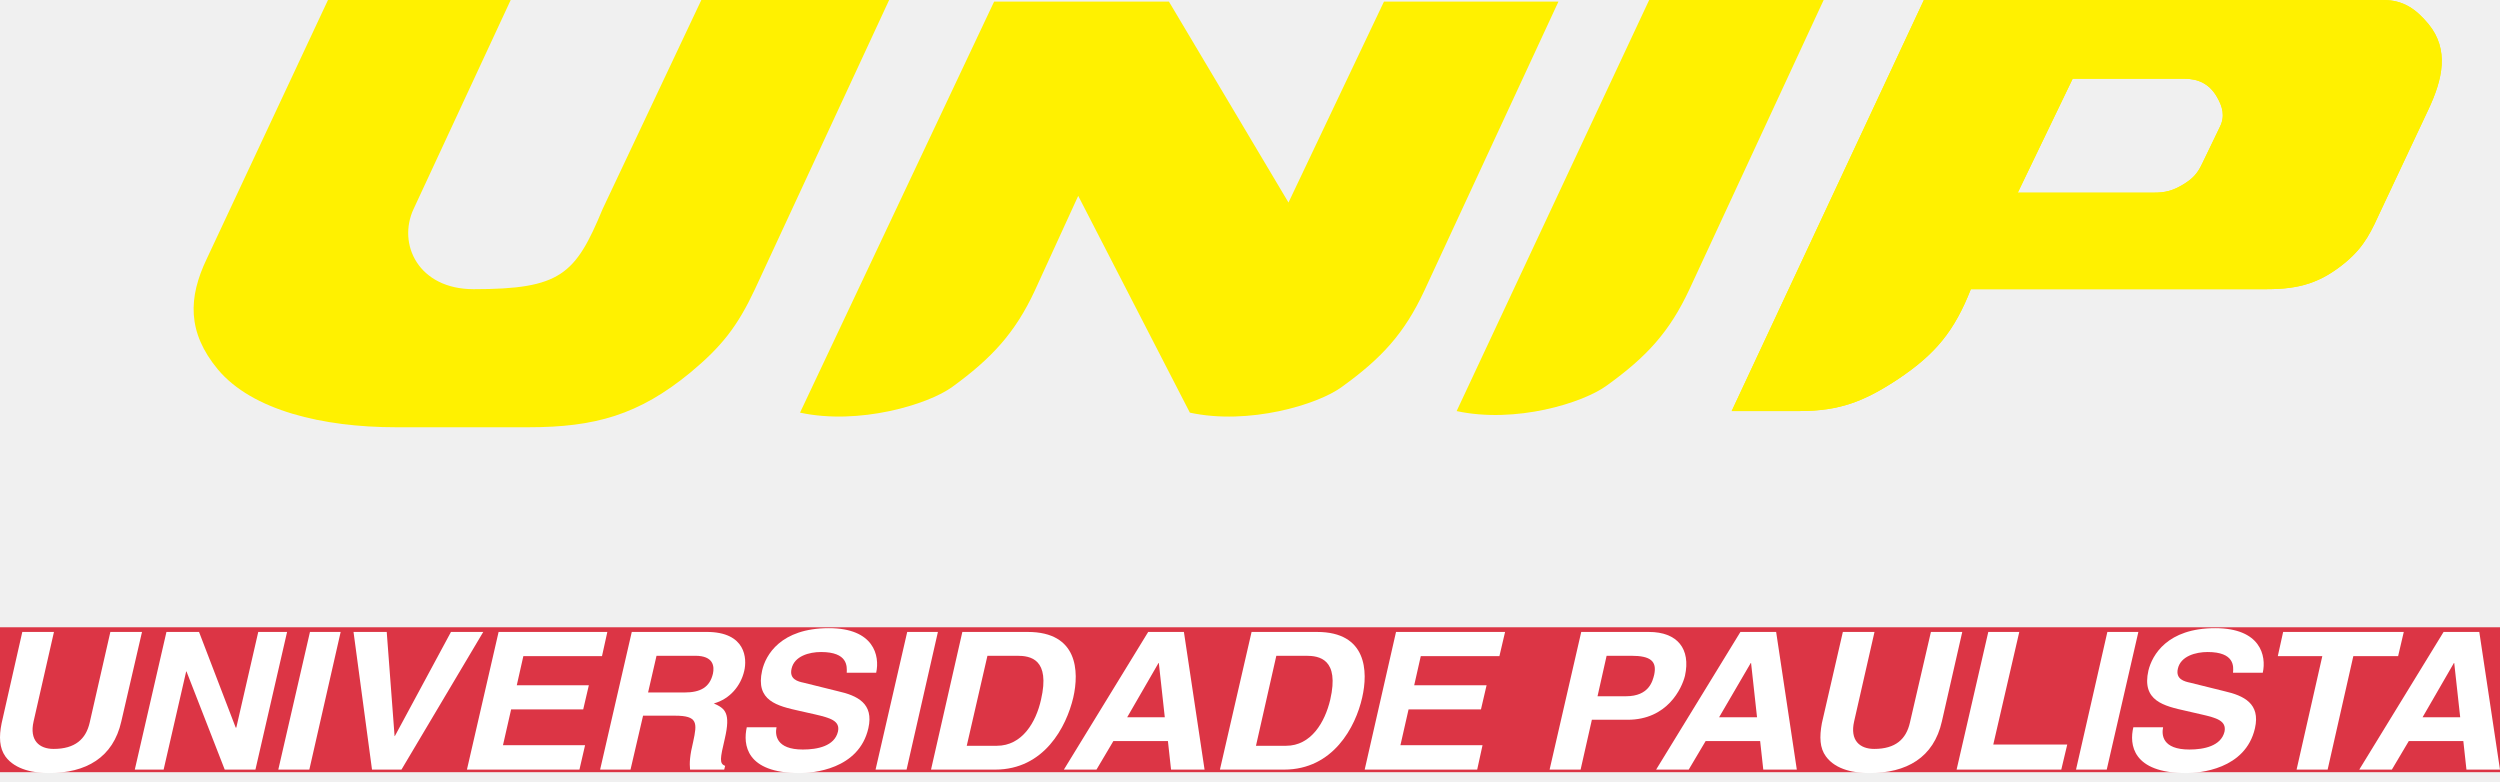
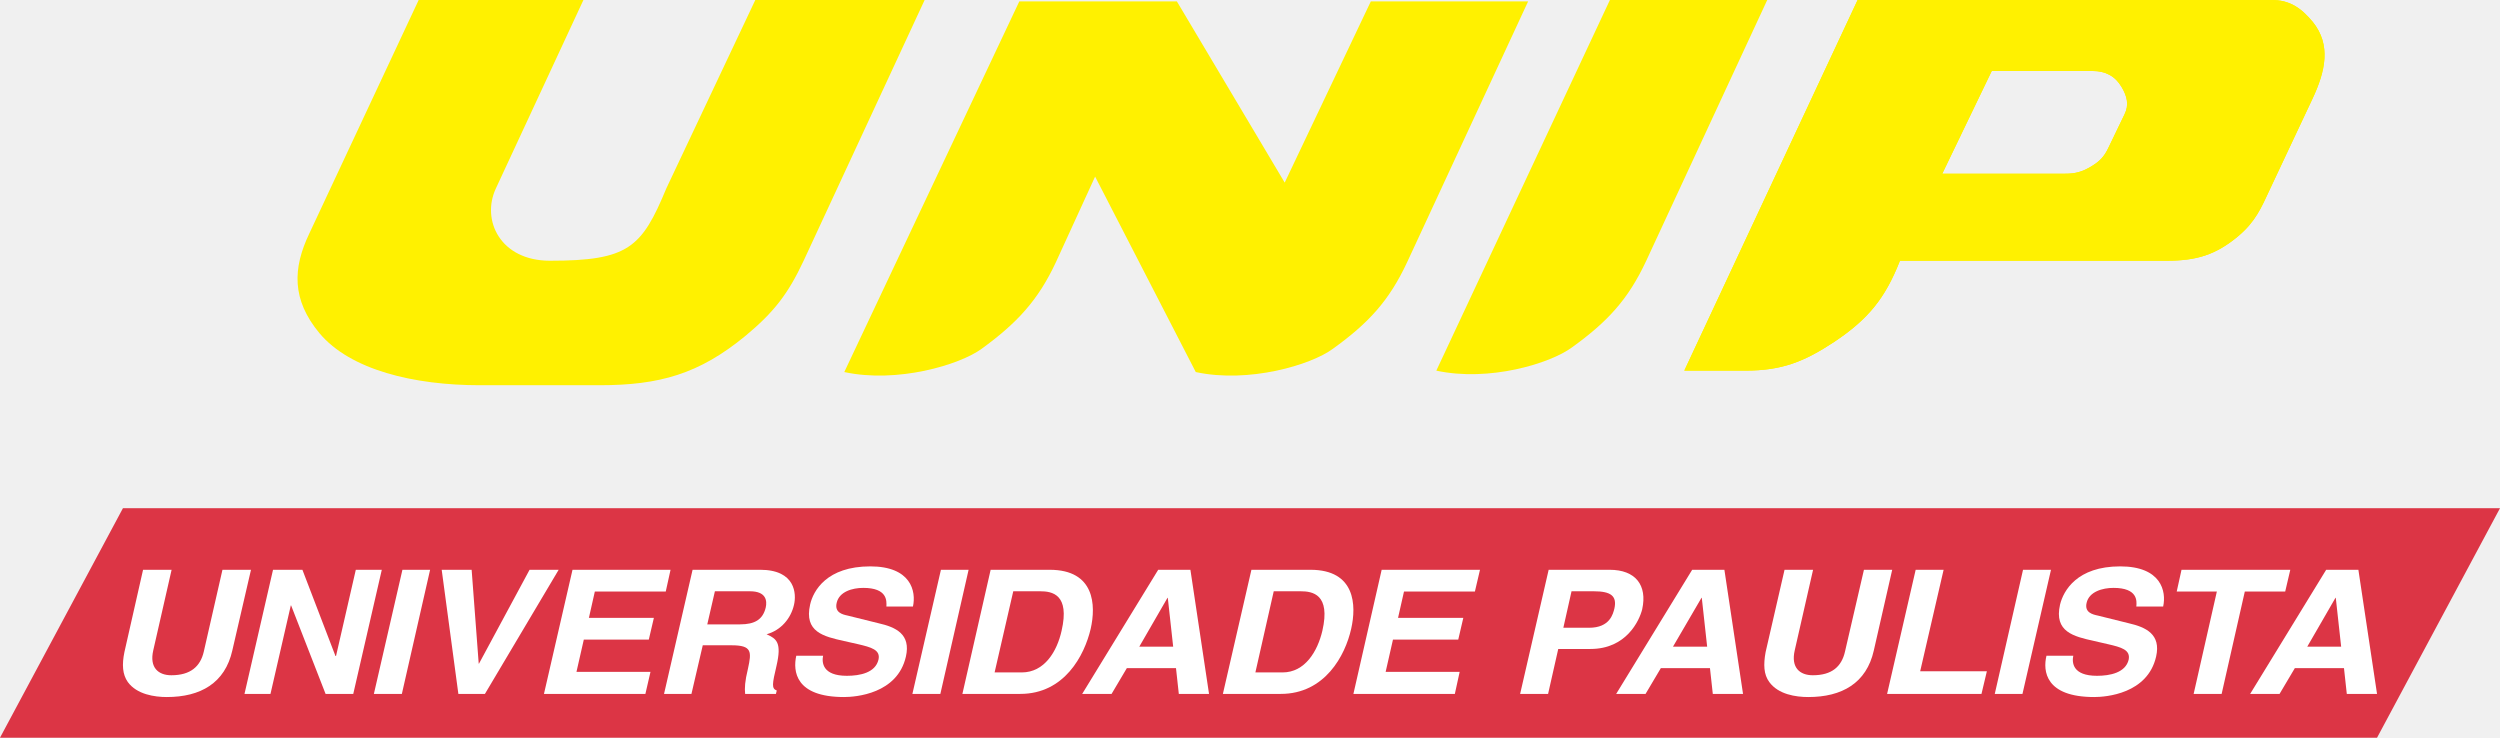
- <svg xmlns="http://www.w3.org/2000/svg" width="275" height="86" viewBox="0 0 275 86" fill="none">
-   <rect y="69" width="275" height="15.94" fill="#DC3545" />
-   <path fill-rule="evenodd" clip-rule="evenodd" d="M15.621 69.514H12.14L9.866 79.484C9.452 81.31 8.245 82.381 5.902 82.381C4.317 82.381 3.213 81.448 3.697 79.346L5.936 69.514H2.453L0.179 79.552C-0.132 81.069 -0.064 82.277 0.593 83.209C1.696 84.727 3.868 85.039 5.35 85.039C9.451 85.039 12.45 83.348 13.346 79.348L15.621 69.514Z" fill="white" />
-   <path fill-rule="evenodd" clip-rule="evenodd" d="M25.995 80.033H25.926L21.894 69.514H18.309L14.828 84.656H17.999L20.479 73.86H20.514L24.72 84.656H28.098L31.579 69.514H28.408L25.995 80.033Z" fill="white" />
-   <path fill-rule="evenodd" clip-rule="evenodd" d="M37.473 69.514H34.096L30.613 84.656H34.027L37.473 69.514Z" fill="white" />
-   <path fill-rule="evenodd" clip-rule="evenodd" d="M43.436 80.965H43.403L42.54 69.514H38.887L40.921 84.656H44.161L53.157 69.514H49.607L43.436 80.965Z" fill="white" />
-   <path fill-rule="evenodd" clip-rule="evenodd" d="M66.807 69.514H54.846L51.363 84.656H63.738L64.359 81.969H55.328L56.224 78.034H64.153L64.773 75.379H56.846L57.569 72.171H66.221L66.807 69.514Z" fill="white" />
-   <path fill-rule="evenodd" clip-rule="evenodd" d="M66.013 84.656H69.357L70.737 78.725H74.252C76.769 78.725 76.698 79.519 76.25 81.587C75.871 83.138 75.836 83.931 75.906 84.656H79.662L79.766 84.243C79.11 84.001 79.213 83.45 79.731 81.242C80.386 78.413 79.766 77.932 78.523 77.379C80.282 76.897 81.489 75.447 81.868 73.79C82.177 72.481 82.075 69.512 77.731 69.512H69.495L66.013 84.656ZM71.288 76.173L72.217 72.136H76.492C78.492 72.136 78.596 73.309 78.423 74.102C78.076 75.586 77.079 76.173 75.285 76.173H71.288Z" fill="white" />
-   <path fill-rule="evenodd" clip-rule="evenodd" d="M82.145 80.002C81.732 81.863 82.007 85.039 87.971 85.039C89.384 85.039 94.485 84.656 95.52 80.104C96.141 77.381 94.312 76.516 92.176 76.034L88.42 75.102C87.763 74.965 86.799 74.722 87.073 73.549C87.383 72.171 89.002 71.722 90.314 71.722C93.278 71.722 93.174 73.307 93.14 73.998H96.38C96.794 72.135 96.139 69.098 91.176 69.098C85.868 69.098 84.213 72.066 83.835 73.755C83.076 77.101 85.489 77.652 87.971 78.204L89.659 78.584C91.28 78.964 92.45 79.274 92.174 80.481C91.796 82.068 89.935 82.448 88.313 82.448C85.349 82.448 85.247 80.826 85.417 80H82.145V80.002Z" fill="white" />
-   <path fill-rule="evenodd" clip-rule="evenodd" d="M103.17 69.514H99.793L96.312 84.656H99.724L103.17 69.514Z" fill="white" />
-   <path fill-rule="evenodd" clip-rule="evenodd" d="M102.412 84.656H109.478C114.853 84.656 117.301 79.966 118.062 76.724C118.715 73.86 118.577 69.514 113.062 69.514H105.858L102.412 84.656ZM108.618 72.135H111.893C113.341 72.135 115.547 72.481 114.512 76.964C113.959 79.447 112.442 82.036 109.651 82.036H106.342L108.618 72.135Z" fill="white" />
-   <path fill-rule="evenodd" clip-rule="evenodd" d="M122.472 81.516H128.472L128.815 84.656H132.502L130.23 69.514H126.3L117.027 84.656H120.613L122.472 81.516ZM127.437 72.93H127.471L128.127 78.897H123.991L127.437 72.93Z" fill="white" />
-   <path fill-rule="evenodd" clip-rule="evenodd" d="M134.192 84.656H141.26C146.637 84.656 149.118 79.966 149.842 76.724C150.5 73.86 150.363 69.514 144.88 69.514H137.673L134.192 84.656ZM140.396 72.135H143.67C145.118 72.135 147.359 72.481 146.327 76.964C145.741 79.447 144.224 82.036 141.468 82.036H138.157L140.396 72.135Z" fill="white" />
-   <path fill-rule="evenodd" clip-rule="evenodd" d="M165.559 69.514H153.563L150.116 84.656H162.491L163.079 81.969H154.048L154.942 78.034H162.906L163.524 75.379H155.562L156.287 72.171H164.937L165.559 69.514Z" fill="white" />
-   <path fill-rule="evenodd" clip-rule="evenodd" d="M175.106 79.174H179.037C183.415 79.174 184.999 75.722 185.346 74.343C185.999 71.377 184.519 69.514 181.381 69.514H173.936L170.456 84.656H173.867L175.106 79.174ZM175.728 76.587L176.727 72.136H179.448C181.552 72.136 182.277 72.724 181.964 74.206C181.793 74.894 181.416 76.587 178.864 76.587H175.728Z" fill="white" />
-   <path fill-rule="evenodd" clip-rule="evenodd" d="M187.62 81.516H193.616L193.961 84.656H197.65L195.376 69.514H191.445L182.173 84.656H185.758L187.62 81.516ZM192.583 72.93H192.618L193.273 78.897H189.102L192.583 72.93Z" fill="white" />
-   <path fill-rule="evenodd" clip-rule="evenodd" d="M215.849 69.514H212.401L210.092 79.484C209.68 81.31 208.506 82.381 206.163 82.381C204.576 82.381 203.472 81.448 203.956 79.346L206.195 69.514H202.714L200.406 79.552C200.13 81.069 200.164 82.277 200.853 83.209C201.959 84.727 204.097 85.039 205.612 85.039C209.713 85.039 212.712 83.348 213.608 79.348L215.849 69.514Z" fill="white" />
-   <path fill-rule="evenodd" clip-rule="evenodd" d="M222.121 69.514H218.712L215.227 84.656H226.741L227.397 81.897H219.261L222.121 69.514Z" fill="white" />
-   <path fill-rule="evenodd" clip-rule="evenodd" d="M235.221 69.514H231.81L228.362 84.656H231.741L235.221 69.514Z" fill="white" />
-   <path fill-rule="evenodd" clip-rule="evenodd" d="M234.668 80.002C234.219 81.863 234.531 85.039 240.494 85.039C241.909 85.039 247.007 84.656 248.046 80.104C248.665 77.381 246.803 76.516 244.698 76.034L240.944 75.102C240.289 74.965 239.29 74.722 239.566 73.549C239.877 72.171 241.53 71.722 242.84 71.722C245.805 71.722 245.7 73.307 245.631 73.998H248.905C249.32 72.135 248.665 69.098 243.665 69.098C238.394 69.098 236.738 72.066 236.326 73.755C235.566 77.101 238.012 77.652 240.494 78.204L242.146 78.584C243.802 78.964 244.938 79.274 244.697 80.481C244.317 82.068 242.424 82.448 240.837 82.448C237.838 82.448 237.769 80.826 237.94 80H234.668V80.002Z" fill="white" />
-   <path fill-rule="evenodd" clip-rule="evenodd" d="M258.866 72.171H263.794L264.416 69.514H251.145L250.559 72.171H255.455L252.625 84.656H256.04L258.866 72.171Z" fill="white" />
-   <path fill-rule="evenodd" clip-rule="evenodd" d="M264.968 81.516H270.966L271.309 84.656H274.998L272.723 69.514H268.793L259.519 84.656H263.106L264.968 81.516ZM269.93 72.93H269.965L270.621 78.897H266.484L269.93 72.93Z" fill="white" />
-   <path fill-rule="evenodd" clip-rule="evenodd" d="M227.992 8.66L221.955 21.193H236.888C238.179 21.193 238.985 20.984 240.1 20.322C241.147 19.694 241.706 19.134 242.228 18.018L244.183 13.966C244.775 12.78 244.496 11.733 243.834 10.614C243.032 9.253 241.845 8.66 240.274 8.66H227.992V8.66ZM211.629 0H262.153C264.352 0 265.747 0.979 267.141 2.654C269.447 5.483 268.679 8.728 267.141 12.009L261.981 22.975C260.829 25.455 260.166 27.025 258.072 28.804C255.316 31.11 252.943 31.809 249.347 31.809H216.793C214.979 36.417 212.92 38.932 208.804 41.69C205.105 44.135 202.384 45.215 197.953 45.215H190.485L211.629 0Z" fill="#FFF100" />
-   <path d="M227.992 8.66L221.955 21.193H236.888C238.179 21.193 238.985 20.984 240.1 20.322C241.147 19.694 241.706 19.134 242.228 18.018L244.183 13.966C244.775 12.78 244.496 11.733 243.834 10.614C243.032 9.253 241.845 8.66 240.274 8.66H227.992V8.66ZM211.629 0H262.153C264.352 0 265.747 0.979 267.141 2.654C269.447 5.483 268.679 8.728 267.141 12.009L261.981 22.975C260.829 25.455 260.166 27.025 258.072 28.804C255.316 31.11 252.943 31.809 249.347 31.809H216.793C214.979 36.417 212.92 38.932 208.804 41.69C205.105 44.135 202.384 45.215 197.953 45.215H190.485L211.629 0Z" fill="#FFF100" />
-   <path fill-rule="evenodd" clip-rule="evenodd" d="M152.238 0.174H171.429L156.672 31.985C154.473 36.698 151.962 39.421 147.598 42.563C144.947 44.52 137.342 46.789 130.885 45.391L118.604 21.544L113.822 31.983C111.66 36.626 109.076 39.419 104.749 42.561C102.064 44.518 94.456 46.787 88.003 45.39L109.354 0.174H128.581L141.734 22.278L152.238 0.174Z" fill="#FFF100" />
-   <path fill-rule="evenodd" clip-rule="evenodd" d="M160.23 45.219L181.409 0H200.602L185.843 31.81C183.645 36.524 181.131 39.248 176.771 42.389C174.117 44.347 166.685 46.614 160.23 45.219Z" fill="#FFF100" />
-   <path fill-rule="evenodd" clip-rule="evenodd" d="M56.177 0H36.078L22.75 28.457C20.692 32.752 20.586 36.557 23.97 40.644C27.739 45.147 35.521 46.998 43.547 46.998H58.13C65.457 46.998 70.273 45.636 75.926 40.993C79.414 38.092 81.126 35.894 83.043 31.81L97.805 0H77.147L66.296 22.976C63.296 30.203 61.69 31.81 52.095 31.81C46.025 31.81 43.687 26.852 45.501 22.976L56.177 0Z" fill="#FFF100" />
+ <svg xmlns="http://www.w3.org/2000/svg" width="305" height="90" viewBox="0 0 305 90" fill="none">
+   <path d="M15 62H305L290 90H0L15 62Z" fill="#DC3545" />
+   <path fill-rule="evenodd" clip-rule="evenodd" d="M30.621 69.514H27.14L24.866 79.484C24.452 81.31 23.245 82.381 20.902 82.381C19.317 82.381 18.213 81.448 18.697 79.346L20.936 69.514H17.453L15.179 79.552C14.868 81.069 14.936 82.277 15.593 83.209C16.696 84.727 18.868 85.039 20.35 85.039C24.451 85.039 27.45 83.348 28.346 79.348L30.621 69.514Z" fill="white" />
+   <path fill-rule="evenodd" clip-rule="evenodd" d="M40.995 80.033H40.926L36.894 69.514H33.309L29.828 84.656H32.999L35.479 73.86H35.514L39.72 84.656H43.098L46.579 69.514H43.408L40.995 80.033Z" fill="white" />
+   <path fill-rule="evenodd" clip-rule="evenodd" d="M52.473 69.514H49.096L45.613 84.656H49.027L52.473 69.514Z" fill="white" />
+   <path fill-rule="evenodd" clip-rule="evenodd" d="M58.436 80.965H58.403L57.54 69.514H53.887L55.921 84.656H59.161L68.157 69.514H64.607L58.436 80.965Z" fill="white" />
+   <path fill-rule="evenodd" clip-rule="evenodd" d="M81.807 69.514H69.846L66.363 84.656H78.738L79.359 81.969H70.329L71.224 78.034H79.153L79.773 75.379H71.846L72.569 72.171H81.221L81.807 69.514Z" fill="white" />
+   <path fill-rule="evenodd" clip-rule="evenodd" d="M81.013 84.656H84.357L85.737 78.725H89.252C91.769 78.725 91.698 79.519 91.25 81.587C90.871 83.138 90.836 83.931 90.906 84.656H94.662L94.766 84.243C94.11 84.001 94.213 83.45 94.731 81.242C95.386 78.413 94.766 77.932 93.523 77.379C95.282 76.897 96.489 75.447 96.868 73.79C97.177 72.481 97.075 69.512 92.731 69.512H84.495L81.013 84.656ZM86.288 76.173L87.217 72.136H91.492C93.492 72.136 93.596 73.309 93.423 74.102C93.076 75.586 92.079 76.173 90.285 76.173H86.288Z" fill="white" />
+   <path fill-rule="evenodd" clip-rule="evenodd" d="M97.145 80.002C96.732 81.863 97.007 85.039 102.971 85.039C104.384 85.039 109.485 84.656 110.52 80.104C111.141 77.381 109.312 76.516 107.176 76.034L103.42 75.102C102.763 74.965 101.799 74.722 102.074 73.549C102.383 72.171 104.003 71.722 105.314 71.722C108.277 71.722 108.174 73.307 108.14 73.998H111.38C111.794 72.135 111.139 69.098 106.176 69.098C100.868 69.098 99.213 72.066 98.835 73.755C98.076 77.101 100.489 77.652 102.971 78.204L104.659 78.584C106.28 78.964 107.45 79.274 107.174 80.481C106.796 82.068 104.935 82.448 103.313 82.448C100.349 82.448 100.247 80.826 100.417 80H97.145V80.002Z" fill="white" />
+   <path fill-rule="evenodd" clip-rule="evenodd" d="M118.17 69.514H114.793L111.312 84.656H114.724L118.17 69.514Z" fill="white" />
+   <path fill-rule="evenodd" clip-rule="evenodd" d="M117.412 84.656H124.478C129.853 84.656 132.301 79.966 133.062 76.724C133.715 73.86 133.577 69.514 128.062 69.514H120.858L117.412 84.656ZM123.618 72.135H126.893C128.341 72.135 130.547 72.481 129.512 76.964C128.959 79.447 127.442 82.036 124.651 82.036H121.342L123.618 72.135Z" fill="white" />
+   <path fill-rule="evenodd" clip-rule="evenodd" d="M137.472 81.516H143.472L143.815 84.656H147.502L145.23 69.514H141.3L132.027 84.656H135.613L137.472 81.516ZM142.437 72.93H142.471L143.127 78.897H138.991L142.437 72.93Z" fill="white" />
+   <path fill-rule="evenodd" clip-rule="evenodd" d="M149.192 84.656H156.26C161.637 84.656 164.118 79.966 164.842 76.724C165.5 73.86 165.363 69.514 159.88 69.514H152.673L149.192 84.656ZM155.396 72.135H158.67C160.118 72.135 162.359 72.481 161.327 76.964C160.741 79.447 159.224 82.036 156.468 82.036H153.157L155.396 72.135Z" fill="white" />
+   <path fill-rule="evenodd" clip-rule="evenodd" d="M180.559 69.514H168.563L165.116 84.656H177.491L178.079 81.969H169.048L169.942 78.034H177.906L178.524 75.379H170.562L171.287 72.171H179.937L180.559 69.514Z" fill="white" />
+   <path fill-rule="evenodd" clip-rule="evenodd" d="M190.106 79.174H194.037C198.415 79.174 199.999 75.722 200.346 74.343C200.999 71.377 199.519 69.514 196.381 69.514H188.936L185.456 84.656H188.867L190.106 79.174ZM190.728 76.587L191.727 72.136H194.448C196.552 72.136 197.277 72.724 196.964 74.206C196.793 74.894 196.416 76.587 193.864 76.587H190.728Z" fill="white" />
+   <path fill-rule="evenodd" clip-rule="evenodd" d="M202.62 81.516H208.616L208.961 84.656H212.65L210.376 69.514H206.445L197.173 84.656H200.758L202.62 81.516ZM207.583 72.93H207.618L208.273 78.897H204.102L207.583 72.93Z" fill="white" />
+   <path fill-rule="evenodd" clip-rule="evenodd" d="M230.849 69.514H227.401L225.092 79.484C224.68 81.31 223.506 82.381 221.163 82.381C219.576 82.381 218.472 81.448 218.956 79.346L221.195 69.514H217.714L215.406 79.552C215.13 81.069 215.164 82.277 215.853 83.209C216.959 84.727 219.097 85.039 220.612 85.039C224.713 85.039 227.712 83.348 228.608 79.348L230.849 69.514Z" fill="white" />
+   <path fill-rule="evenodd" clip-rule="evenodd" d="M237.121 69.514H233.712L230.227 84.656H241.741L242.397 81.897H234.261L237.121 69.514Z" fill="white" />
+   <path fill-rule="evenodd" clip-rule="evenodd" d="M250.221 69.514H246.81L243.362 84.656H246.741L250.221 69.514Z" fill="white" />
+   <path fill-rule="evenodd" clip-rule="evenodd" d="M249.668 80.002C249.219 81.863 249.531 85.039 255.494 85.039C256.909 85.039 262.007 84.656 263.046 80.104C263.665 77.381 261.803 76.516 259.698 76.034L255.944 75.102C255.289 74.965 254.29 74.722 254.566 73.549C254.877 72.171 256.53 71.722 257.84 71.722C260.805 71.722 260.7 73.307 260.631 73.998H263.905C264.32 72.135 263.665 69.098 258.665 69.098C253.394 69.098 251.738 72.066 251.326 73.755C250.566 77.101 253.012 77.652 255.494 78.204L257.146 78.584C258.802 78.964 259.938 79.274 259.697 80.481C259.317 82.068 257.424 82.448 255.837 82.448C252.838 82.448 252.769 80.826 252.94 80H249.668V80.002Z" fill="white" />
+   <path fill-rule="evenodd" clip-rule="evenodd" d="M273.866 72.171H278.794L279.416 69.514H266.145L265.559 72.171H270.455L267.625 84.656H271.04L273.866 72.171Z" fill="white" />
+   <path fill-rule="evenodd" clip-rule="evenodd" d="M279.968 81.516H285.966L286.309 84.656H289.998L287.723 69.514H283.793L274.519 84.656H278.106L279.968 81.516ZM284.93 72.93H284.965L285.621 78.897H281.484L284.93 72.93Z" fill="white" />
+   <path fill-rule="evenodd" clip-rule="evenodd" d="M242.992 8.66L236.955 21.193H251.888C253.179 21.193 253.985 20.984 255.1 20.322C256.147 19.694 256.706 19.134 257.228 18.018L259.183 13.966C259.775 12.78 259.496 11.733 258.834 10.614C258.032 9.253 256.845 8.66 255.274 8.66H242.992V8.66ZM226.629 0H277.153C279.352 0 280.747 0.979 282.141 2.654C284.447 5.483 283.679 8.728 282.141 12.009L276.981 22.975C275.829 25.455 275.166 27.025 273.072 28.804C270.316 31.11 267.943 31.809 264.347 31.809H231.793C229.979 36.417 227.92 38.932 223.804 41.69C220.105 44.135 217.384 45.215 212.953 45.215H205.485L226.629 0Z" fill="#FFF100" />
+   <path d="M242.992 8.66L236.955 21.193H251.888C253.179 21.193 253.985 20.984 255.1 20.322C256.147 19.694 256.706 19.134 257.228 18.018L259.183 13.966C259.775 12.78 259.496 11.733 258.834 10.614C258.032 9.253 256.845 8.66 255.274 8.66H242.992V8.66ZM226.629 0H277.153C279.352 0 280.747 0.979 282.141 2.654C284.447 5.483 283.679 8.728 282.141 12.009L276.981 22.975C275.829 25.455 275.166 27.025 273.072 28.804C270.316 31.11 267.943 31.809 264.347 31.809H231.793C229.979 36.417 227.92 38.932 223.804 41.69C220.105 44.135 217.384 45.215 212.953 45.215H205.485L226.629 0Z" fill="#FFF100" />
+   <path fill-rule="evenodd" clip-rule="evenodd" d="M167.238 0.174H186.429L171.672 31.985C169.473 36.698 166.962 39.421 162.598 42.563C159.947 44.52 152.342 46.789 145.885 45.391L133.604 21.544L128.822 31.983C126.66 36.626 124.076 39.419 119.749 42.561C117.064 44.518 109.456 46.787 103.003 45.39L124.354 0.174H143.581L156.734 22.278L167.238 0.174Z" fill="#FFF100" />
+   <path fill-rule="evenodd" clip-rule="evenodd" d="M175.23 45.219L196.409 0H215.602L200.843 31.81C198.645 36.524 196.131 39.248 191.771 42.389C189.117 44.347 181.685 46.614 175.23 45.219Z" fill="#FFF100" />
+   <path fill-rule="evenodd" clip-rule="evenodd" d="M71.177 0H51.078L37.75 28.457C35.692 32.752 35.586 36.557 38.97 40.644C42.739 45.147 50.521 46.998 58.547 46.998H73.13C80.457 46.998 85.273 45.636 90.926 40.993C94.414 38.092 96.126 35.894 98.043 31.81L112.805 0H92.147L81.296 22.976C78.296 30.203 76.69 31.81 67.095 31.81C61.025 31.81 58.687 26.852 60.501 22.976L71.177 0Z" fill="#FFF100" />
</svg>
